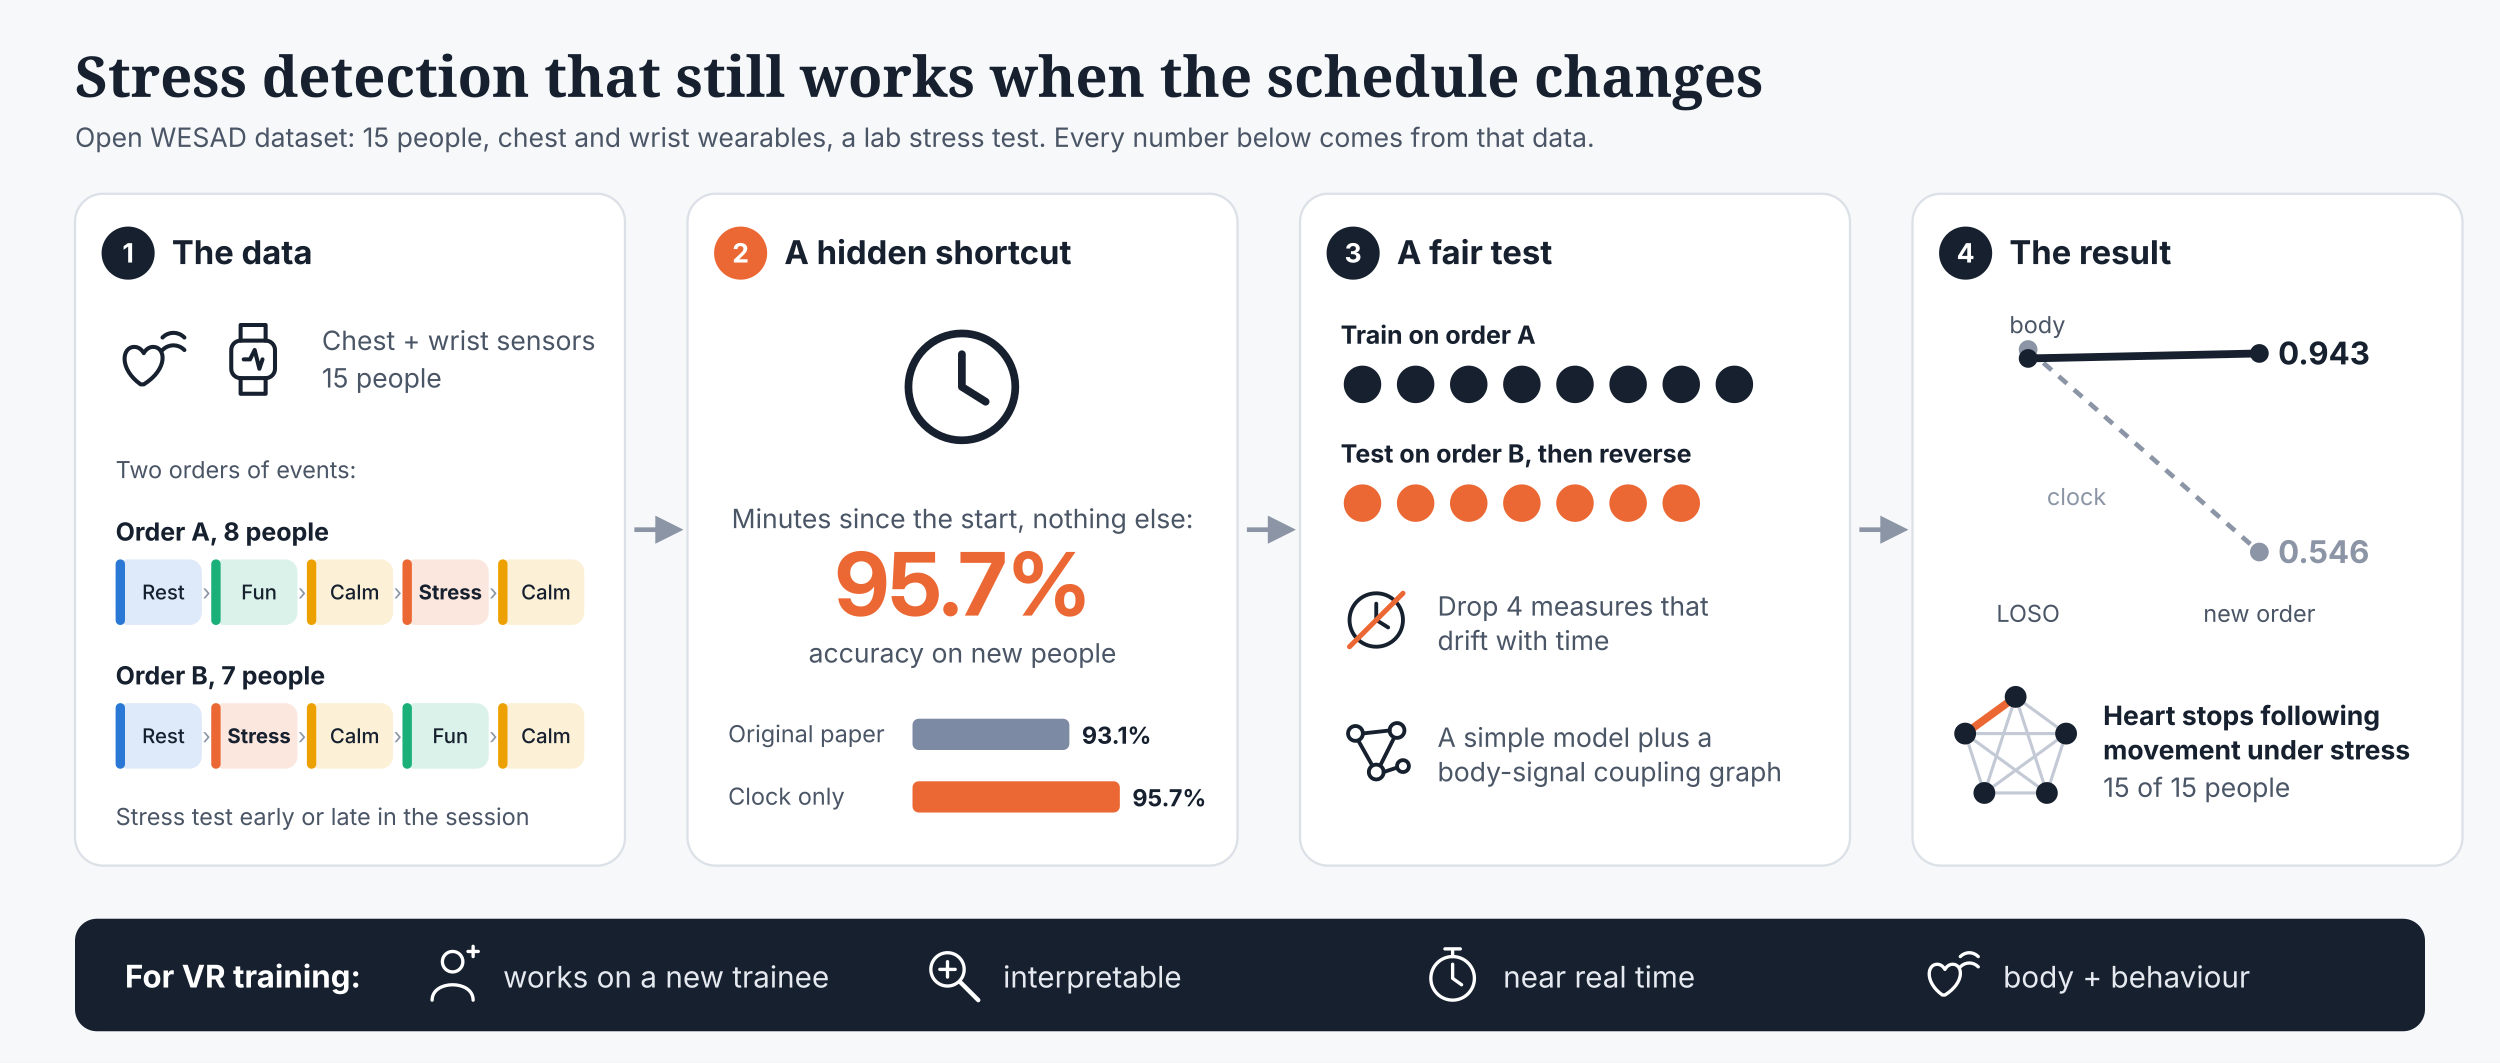
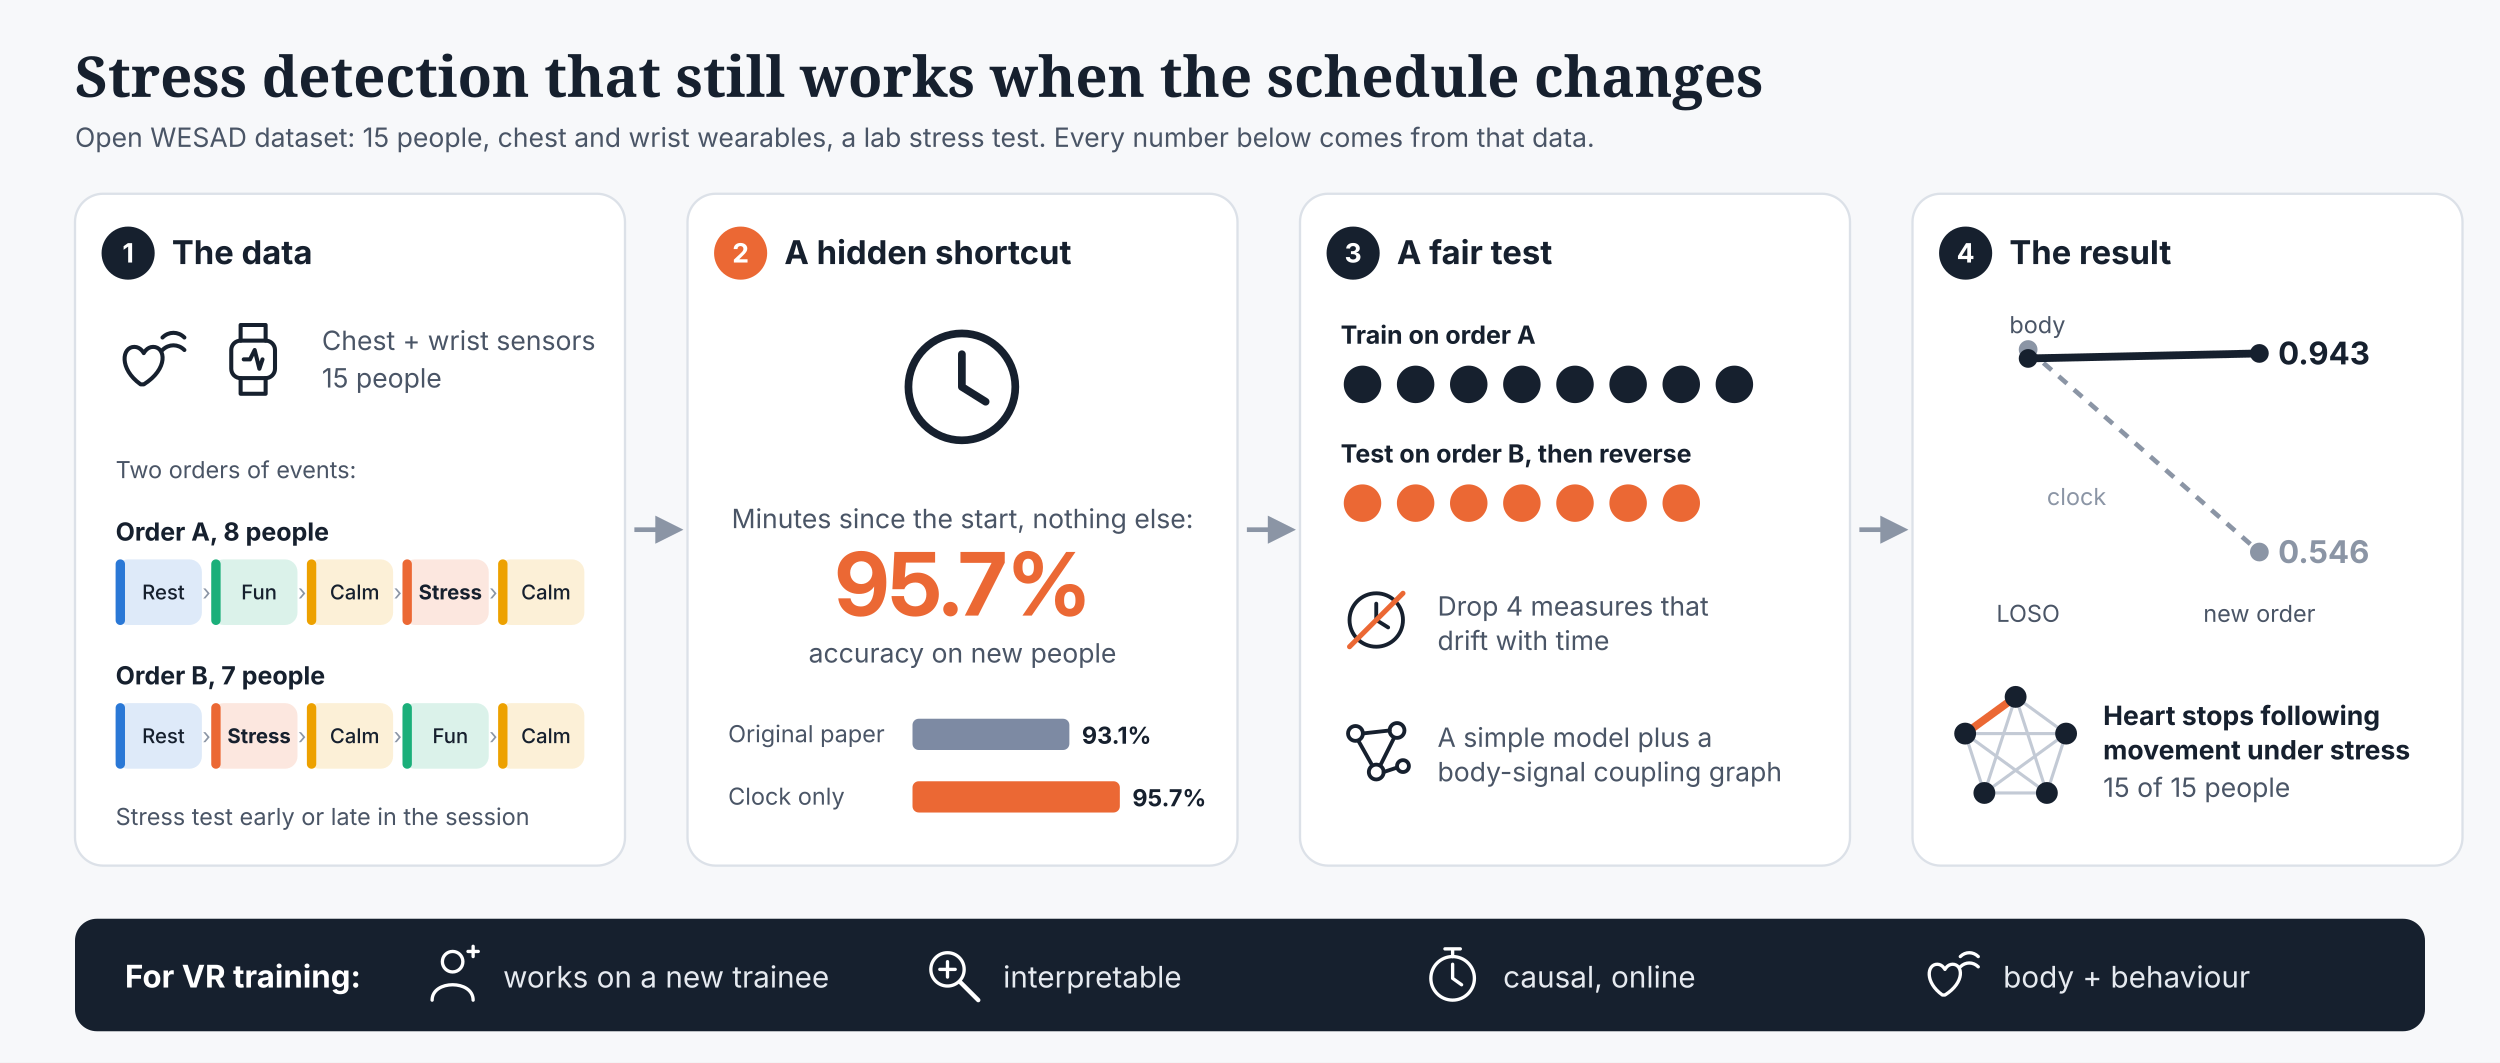
<svg xmlns="http://www.w3.org/2000/svg" viewBox="0 0 1600 680" width="1600" height="680" role="img">
  <style>
svg text { font-family: 'Inter', sans-serif; fill: #4a5566; }
svg .s { font-size: 15px; } svg .m { font-size: 17px; }
svg .b { font-size: 17px; font-weight: 650; fill: #16202e; }
svg .v { font-family: 'Inter Display','Inter',sans-serif; font-size: 24px; font-weight: 650; }
svg .big { font-family: 'Inter Display','Inter',sans-serif; font-size: 44px; font-weight: 700; }
</style>
  <rect width="1600" height="680" fill="#f7f8fa" />
  <text x="48" y="62" style="font-family:Lora,serif;font-size:36px;font-weight:600;fill:#16202e">Stress detection that still works when the schedule changes</text>
  <text x="48" y="94" class="m">Open WESAD dataset: 15 people, chest and wrist wearables, a lab stress test. Every number below comes from that data.</text>
  <rect x="48" y="124" width="352" height="430" rx="18" fill="#fff" stroke="#dce1e8" stroke-width="1.5" />
  <circle cx="82" cy="162" r="17" fill="#16202e" />
  <text x="82" y="168" text-anchor="middle" style="font-size:17px;font-weight:700;fill:#fff">1</text>
  <text x="110" y="169" class="b" style="font-size:21px">The data</text>
  <path d="M406,339.0 L432,339.0" stroke="#8b95a5" stroke-width="3" marker-end="url(#gaar)" />
  <rect x="440" y="124" width="352" height="430" rx="18" fill="#fff" stroke="#dce1e8" stroke-width="1.5" />
  <circle cx="474" cy="162" r="17" fill="#eb6834" />
  <text x="474" y="168" text-anchor="middle" style="font-size:17px;font-weight:700;fill:#fff">2</text>
  <text x="502" y="169" class="b" style="font-size:21px">A hidden shortcut</text>
  <path d="M798,339.0 L824,339.0" stroke="#8b95a5" stroke-width="3" marker-end="url(#gaar)" />
  <rect x="832" y="124" width="352" height="430" rx="18" fill="#fff" stroke="#dce1e8" stroke-width="1.5" />
  <circle cx="866" cy="162" r="17" fill="#16202e" />
  <text x="866" y="168" text-anchor="middle" style="font-size:17px;font-weight:700;fill:#fff">3</text>
  <text x="894" y="169" class="b" style="font-size:21px">A fair test</text>
  <path d="M1190,339.0 L1216,339.0" stroke="#8b95a5" stroke-width="3" marker-end="url(#gaar)" />
  <rect x="1224" y="124" width="352" height="430" rx="18" fill="#fff" stroke="#dce1e8" stroke-width="1.5" />
  <circle cx="1258" cy="162" r="17" fill="#16202e" />
  <text x="1258" y="168" text-anchor="middle" style="font-size:17px;font-weight:700;fill:#fff">4</text>
  <text x="1286" y="169" class="b" style="font-size:21px">The result</text>
  <defs>
    <marker id="gaar" viewBox="0 0 10 10" refX="7" refY="5" markerWidth="6" markerHeight="6" orient="auto">
      <path d="M0,0 L10,5 L0,10 z" fill="#8b95a5" />
    </marker>
  </defs>
  <g transform="translate(74,206) scale(1.0)" fill="none" stroke="#16202e" stroke-width="2.6" stroke-linecap="round" stroke-linejoin="round">
    <path d="M16,40 C2,30 4,16 12,16 C16,16 18,20 18,20 C18,20 20,16 24,16 C32,16 34,30 18,40 Z" />
    <path d="M30,10 C34,6 40,6 44,10 M30,18 C34,14 40,14 44,18" />
  </g>
  <g transform="translate(138,206) scale(1.0)" fill="none" stroke="#16202e" stroke-width="2.6" stroke-linecap="round" stroke-linejoin="round">
    <path d="M16,2 L32,2 L32,12 M16,2 L16,12 M16,36 L16,46 L32,46 L32,36" />
    <rect x="10" y="12" width="28" height="24" rx="6" />
    <path d="M18,24 L22,24 L25,18 L28,30 L30,24" />
  </g>
  <text x="206" y="224" class="m">Chest + wrist sensors</text>
  <text x="206" y="248" class="m">15 people</text>
  <text x="74" y="306" class="s">Two orders of events:</text>
  <text x="74" y="346" class="b" style="font-size:16px">Order A, 8 people</text>
  <rect x="74.0" y="358" width="55.2" height="42" rx="8" fill="#2a78d6" opacity="0.16" />
  <rect x="74.0" y="358" width="6" height="42" rx="3" fill="#2a78d6" />
  <text x="104.6" y="383.6" text-anchor="middle" style="font-size:13px;fill:#16202e;font-weight:500">Rest</text>
  <text x="132.2" y="384.0" text-anchor="middle" style="font-size:14px;fill:#8b95a5">›</text>
  <rect x="135.2" y="358" width="55.2" height="42" rx="8" fill="#1baf7a" opacity="0.16" />
  <rect x="135.2" y="358" width="6" height="42" rx="3" fill="#1baf7a" />
  <text x="165.8" y="383.6" text-anchor="middle" style="font-size:13px;fill:#16202e;font-weight:500">Fun</text>
  <text x="193.4" y="384.0" text-anchor="middle" style="font-size:14px;fill:#8b95a5">›</text>
  <rect x="196.4" y="358" width="55.2" height="42" rx="8" fill="#eda100" opacity="0.16" />
  <rect x="196.4" y="358" width="6" height="42" rx="3" fill="#eda100" />
  <text x="227.0" y="383.6" text-anchor="middle" style="font-size:13px;fill:#16202e;font-weight:500">Calm</text>
  <text x="254.6" y="384.0" text-anchor="middle" style="font-size:14px;fill:#8b95a5">›</text>
  <rect x="257.6" y="358" width="55.2" height="42" rx="8" fill="#eb6834" opacity="0.16" />
  <rect x="257.6" y="358" width="6" height="42" rx="3" fill="#eb6834" />
  <text x="288.2" y="383.6" text-anchor="middle" style="font-size:13px;fill:#16202e;font-weight:700">Stress</text>
  <text x="315.8" y="384.0" text-anchor="middle" style="font-size:14px;fill:#8b95a5">›</text>
  <rect x="318.8" y="358" width="55.2" height="42" rx="8" fill="#eda100" opacity="0.16" />
  <rect x="318.8" y="358" width="6" height="42" rx="3" fill="#eda100" />
  <text x="349.4" y="383.6" text-anchor="middle" style="font-size:13px;fill:#16202e;font-weight:500">Calm</text>
  <text x="74" y="438" class="b" style="font-size:16px">Order B, 7 people</text>
  <rect x="74.0" y="450" width="55.2" height="42" rx="8" fill="#2a78d6" opacity="0.16" />
  <rect x="74.0" y="450" width="6" height="42" rx="3" fill="#2a78d6" />
  <text x="104.6" y="475.6" text-anchor="middle" style="font-size:13px;fill:#16202e;font-weight:500">Rest</text>
  <text x="132.2" y="476.0" text-anchor="middle" style="font-size:14px;fill:#8b95a5">›</text>
  <rect x="135.2" y="450" width="55.2" height="42" rx="8" fill="#eb6834" opacity="0.16" />
  <rect x="135.2" y="450" width="6" height="42" rx="3" fill="#eb6834" />
  <text x="165.8" y="475.6" text-anchor="middle" style="font-size:13px;fill:#16202e;font-weight:700">Stress</text>
  <text x="193.4" y="476.0" text-anchor="middle" style="font-size:14px;fill:#8b95a5">›</text>
  <rect x="196.4" y="450" width="55.2" height="42" rx="8" fill="#eda100" opacity="0.16" />
  <rect x="196.4" y="450" width="6" height="42" rx="3" fill="#eda100" />
  <text x="227.0" y="475.6" text-anchor="middle" style="font-size:13px;fill:#16202e;font-weight:500">Calm</text>
  <text x="254.6" y="476.0" text-anchor="middle" style="font-size:14px;fill:#8b95a5">›</text>
  <rect x="257.6" y="450" width="55.2" height="42" rx="8" fill="#1baf7a" opacity="0.16" />
  <rect x="257.6" y="450" width="6" height="42" rx="3" fill="#1baf7a" />
  <text x="288.2" y="475.6" text-anchor="middle" style="font-size:13px;fill:#16202e;font-weight:500">Fun</text>
  <text x="315.8" y="476.0" text-anchor="middle" style="font-size:14px;fill:#8b95a5">›</text>
  <rect x="318.8" y="450" width="55.2" height="42" rx="8" fill="#eda100" opacity="0.16" />
  <rect x="318.8" y="450" width="6" height="42" rx="3" fill="#eda100" />
  <text x="349.4" y="475.6" text-anchor="middle" style="font-size:13px;fill:#16202e;font-weight:500">Calm</text>
  <text x="74" y="528" class="s">Stress test early or late in the session</text>
  <g transform="translate(570.0,202) scale(1.9)" fill="none" stroke="#16202e" stroke-width="2.6" stroke-linecap="round" stroke-linejoin="round">
    <circle cx="24" cy="24" r="18" />
    <path d="M24,13 L24,24 L32,29" />
    <path d="M6,42 L42,6" stroke="none" stroke-width="3.4" />
  </g>
  <text x="616.0" y="338" text-anchor="middle" class="m">Minutes since the start, nothing else:</text>
  <text x="616.0" y="394" text-anchor="middle" style="font-family:Inter Display,Inter,sans-serif;font-size:56px;font-weight:700;fill:#eb6834">95.7%</text>
  <text x="616.0" y="424" text-anchor="middle" class="m">accuracy on new people</text>
  <text x="466" y="475" class="s">Original paper</text>
  <rect x="584" y="460" width="100.4" height="20" rx="4" fill="#7d8aa3" />
  <text x="692.4" y="476" class="s" style="font-weight:650;fill:#16202e">93.1%</text>
  <text x="466" y="515" class="s">Clock only</text>
  <rect x="584" y="500" width="132.7" height="20" rx="4" fill="#eb6834" />
  <text x="724.7" y="516" class="s" style="font-weight:650;fill:#16202e">95.7%</text>
  <text x="858" y="220" class="b" style="font-size:16px">Train on order A</text>
  <circle cx="872" cy="246" r="12" fill="#16202e" />
  <circle cx="906" cy="246" r="12" fill="#16202e" />
  <circle cx="940" cy="246" r="12" fill="#16202e" />
  <circle cx="974" cy="246" r="12" fill="#16202e" />
  <circle cx="1008" cy="246" r="12" fill="#16202e" />
  <circle cx="1042" cy="246" r="12" fill="#16202e" />
  <circle cx="1076" cy="246" r="12" fill="#16202e" />
  <circle cx="1110" cy="246" r="12" fill="#16202e" />
  <text x="858" y="296" class="b" style="font-size:16px">Test on order B, then reverse</text>
  <circle cx="872" cy="322" r="12" fill="#eb6834" />
  <circle cx="906" cy="322" r="12" fill="#eb6834" />
  <circle cx="940" cy="322" r="12" fill="#eb6834" />
  <circle cx="974" cy="322" r="12" fill="#eb6834" />
  <circle cx="1008" cy="322" r="12" fill="#eb6834" />
  <circle cx="1042" cy="322" r="12" fill="#eb6834" />
  <circle cx="1076" cy="322" r="12" fill="#eb6834" />
  <g transform="translate(858,374) scale(0.95)" fill="none" stroke="#16202e" stroke-width="2.6" stroke-linecap="round" stroke-linejoin="round">
    <circle cx="24" cy="24" r="18" />
    <path d="M24,13 L24,24 L32,29" />
    <path d="M6,42 L42,6" stroke="#eb6834" stroke-width="3.4" />
  </g>
  <text x="920" y="394" class="m">Drop 4 measures that</text>
  <text x="920" y="416" class="m">drift with time</text>
  <g transform="translate(858,458) scale(0.95)" fill="none" stroke="#16202e" stroke-width="2.6" stroke-linecap="round" stroke-linejoin="round">
    <circle cx="10" cy="12" r="5" />
    <circle cx="38" cy="10" r="5" />
    <circle cx="24" cy="38" r="5" />
    <circle cx="42" cy="34" r="4" />
    <path d="M15,12 L33,10 M12,17 L21,33 M36,15 L27,33 M29,38 L38,35" />
  </g>
  <text x="920" y="478" class="m">A simple model plus a</text>
  <text x="920" y="500" class="m">body-signal coupling graph</text>
  <line x1="1298" y1="223.7" x2="1446" y2="353.3" stroke="#8b95a5" stroke-width="3" stroke-dasharray="7 6" />
  <circle cx="1298" cy="223.7" r="6" fill="#8b95a5" />
  <circle cx="1446" cy="353.3" r="6" fill="#8b95a5" />
  <text x="1458" y="360.3" style="font-size:20px;font-weight:700;fill:#8b95a5">0.546</text>
  <line x1="1298" y1="229.4" x2="1446" y2="226.2" stroke="#16202e" stroke-width="5" />
  <circle cx="1298" cy="229.4" r="6" fill="#16202e" />
  <circle cx="1446" cy="226.2" r="6" fill="#16202e" />
  <text x="1458" y="233.2" style="font-size:20px;font-weight:700;fill:#16202e">0.943</text>
  <text x="1286" y="213.2" class="s">body</text>
  <text x="1348.0" y="323.2" class="s" text-anchor="end" style="fill:#8b95a5">clock</text>
  <text x="1298" y="398" class="s" text-anchor="middle">LOSO</text>
  <text x="1446" y="398" class="s" text-anchor="middle">new order</text>
  <line x1="1290.0" y1="446.0" x2="1322.3" y2="469.5" stroke="#c3cad5" stroke-width="2" />
  <line x1="1290.0" y1="446.0" x2="1310.0" y2="507.5" stroke="#c3cad5" stroke-width="2" />
  <line x1="1290.0" y1="446.0" x2="1270.0" y2="507.5" stroke="#c3cad5" stroke-width="2" />
  <line x1="1290.0" y1="446.0" x2="1257.7" y2="469.5" stroke="#eb6834" stroke-width="5" />
  <line x1="1322.3" y1="469.5" x2="1310.0" y2="507.5" stroke="#c3cad5" stroke-width="2" />
  <line x1="1322.3" y1="469.5" x2="1270.0" y2="507.5" stroke="#c3cad5" stroke-width="2" />
  <line x1="1322.3" y1="469.5" x2="1257.7" y2="469.5" stroke="#c3cad5" stroke-width="2" />
  <line x1="1310.0" y1="507.5" x2="1270.0" y2="507.5" stroke="#c3cad5" stroke-width="2" />
  <line x1="1310.0" y1="507.5" x2="1257.7" y2="469.5" stroke="#c3cad5" stroke-width="2" />
  <line x1="1270.0" y1="507.5" x2="1257.7" y2="469.5" stroke="#c3cad5" stroke-width="2" />
  <circle cx="1290.0" cy="446.0" r="7" fill="#16202e" />
  <circle cx="1322.3" cy="469.5" r="7" fill="#16202e" />
  <circle cx="1310.0" cy="507.5" r="7" fill="#16202e" />
  <circle cx="1270.0" cy="507.5" r="7" fill="#16202e" />
  <circle cx="1257.7" cy="469.5" r="7" fill="#16202e" />
  <text x="1346" y="464" class="m" style="font-weight:650;fill:#16202e">Heart stops following</text>
  <text x="1346" y="486" class="m" style="font-weight:650;fill:#16202e">movement under stress</text>
  <text x="1346" y="510" class="m">15 of 15 people</text>
  <rect x="48" y="588" width="1504" height="72" rx="14" fill="#16202e" />
  <text x="80" y="632" style="font-size:20px;font-weight:700;fill:#fff">For VR training:</text>
  <g transform="translate(270,604) scale(0.82)" fill="none" stroke="#ffffff" stroke-width="2.6" stroke-linecap="round" stroke-linejoin="round">
    <circle cx="24" cy="14" r="8" />
    <path d="M8,44 C8,28 40,28 40,44" />
    <path d="M36,6 L44,6 M40,2 L40,10" />
  </g>
  <text x="322" y="632" style="font-size:19px;fill:#e6eaf0">works on a new trainee</text>
  <g transform="translate(590,604) scale(0.82)" fill="none" stroke="#ffffff" stroke-width="2.6" stroke-linecap="round" stroke-linejoin="round">
    <circle cx="20" cy="20" r="13" />
    <path d="M30,30 L44,44" stroke-width="3.4" />
    <path d="M14,20 L26,20 M20,14 L20,26" />
  </g>
  <text x="642" y="632" style="font-size:19px;fill:#e6eaf0">interpretable</text>
  <g transform="translate(910,604) scale(0.82)" fill="none" stroke="#ffffff" stroke-width="2.6" stroke-linecap="round" stroke-linejoin="round">
    <circle cx="24" cy="27" r="17" />
    <path d="M24,27 L24,16 M18,4 L30,4 M24,4 L24,10 M24,27 L31,32" />
  </g>
-   <text x="962" y="632" style="font-size:19px;fill:#e6eaf0">near real time</text>
+   <text x="962" y="632" style="font-size:19px;fill:#e6eaf0">causal, online</text>
  <g transform="translate(1230,604) scale(0.82)" fill="none" stroke="#ffffff" stroke-width="2.6" stroke-linecap="round" stroke-linejoin="round">
    <path d="M16,40 C2,30 4,16 12,16 C16,16 18,20 18,20 C18,20 20,16 24,16 C32,16 34,30 18,40 Z" />
    <path d="M30,10 C34,6 40,6 44,10 M30,18 C34,14 40,14 44,18" />
  </g>
  <text x="1282" y="632" style="font-size:19px;fill:#e6eaf0">body + behaviour</text>
</svg>
